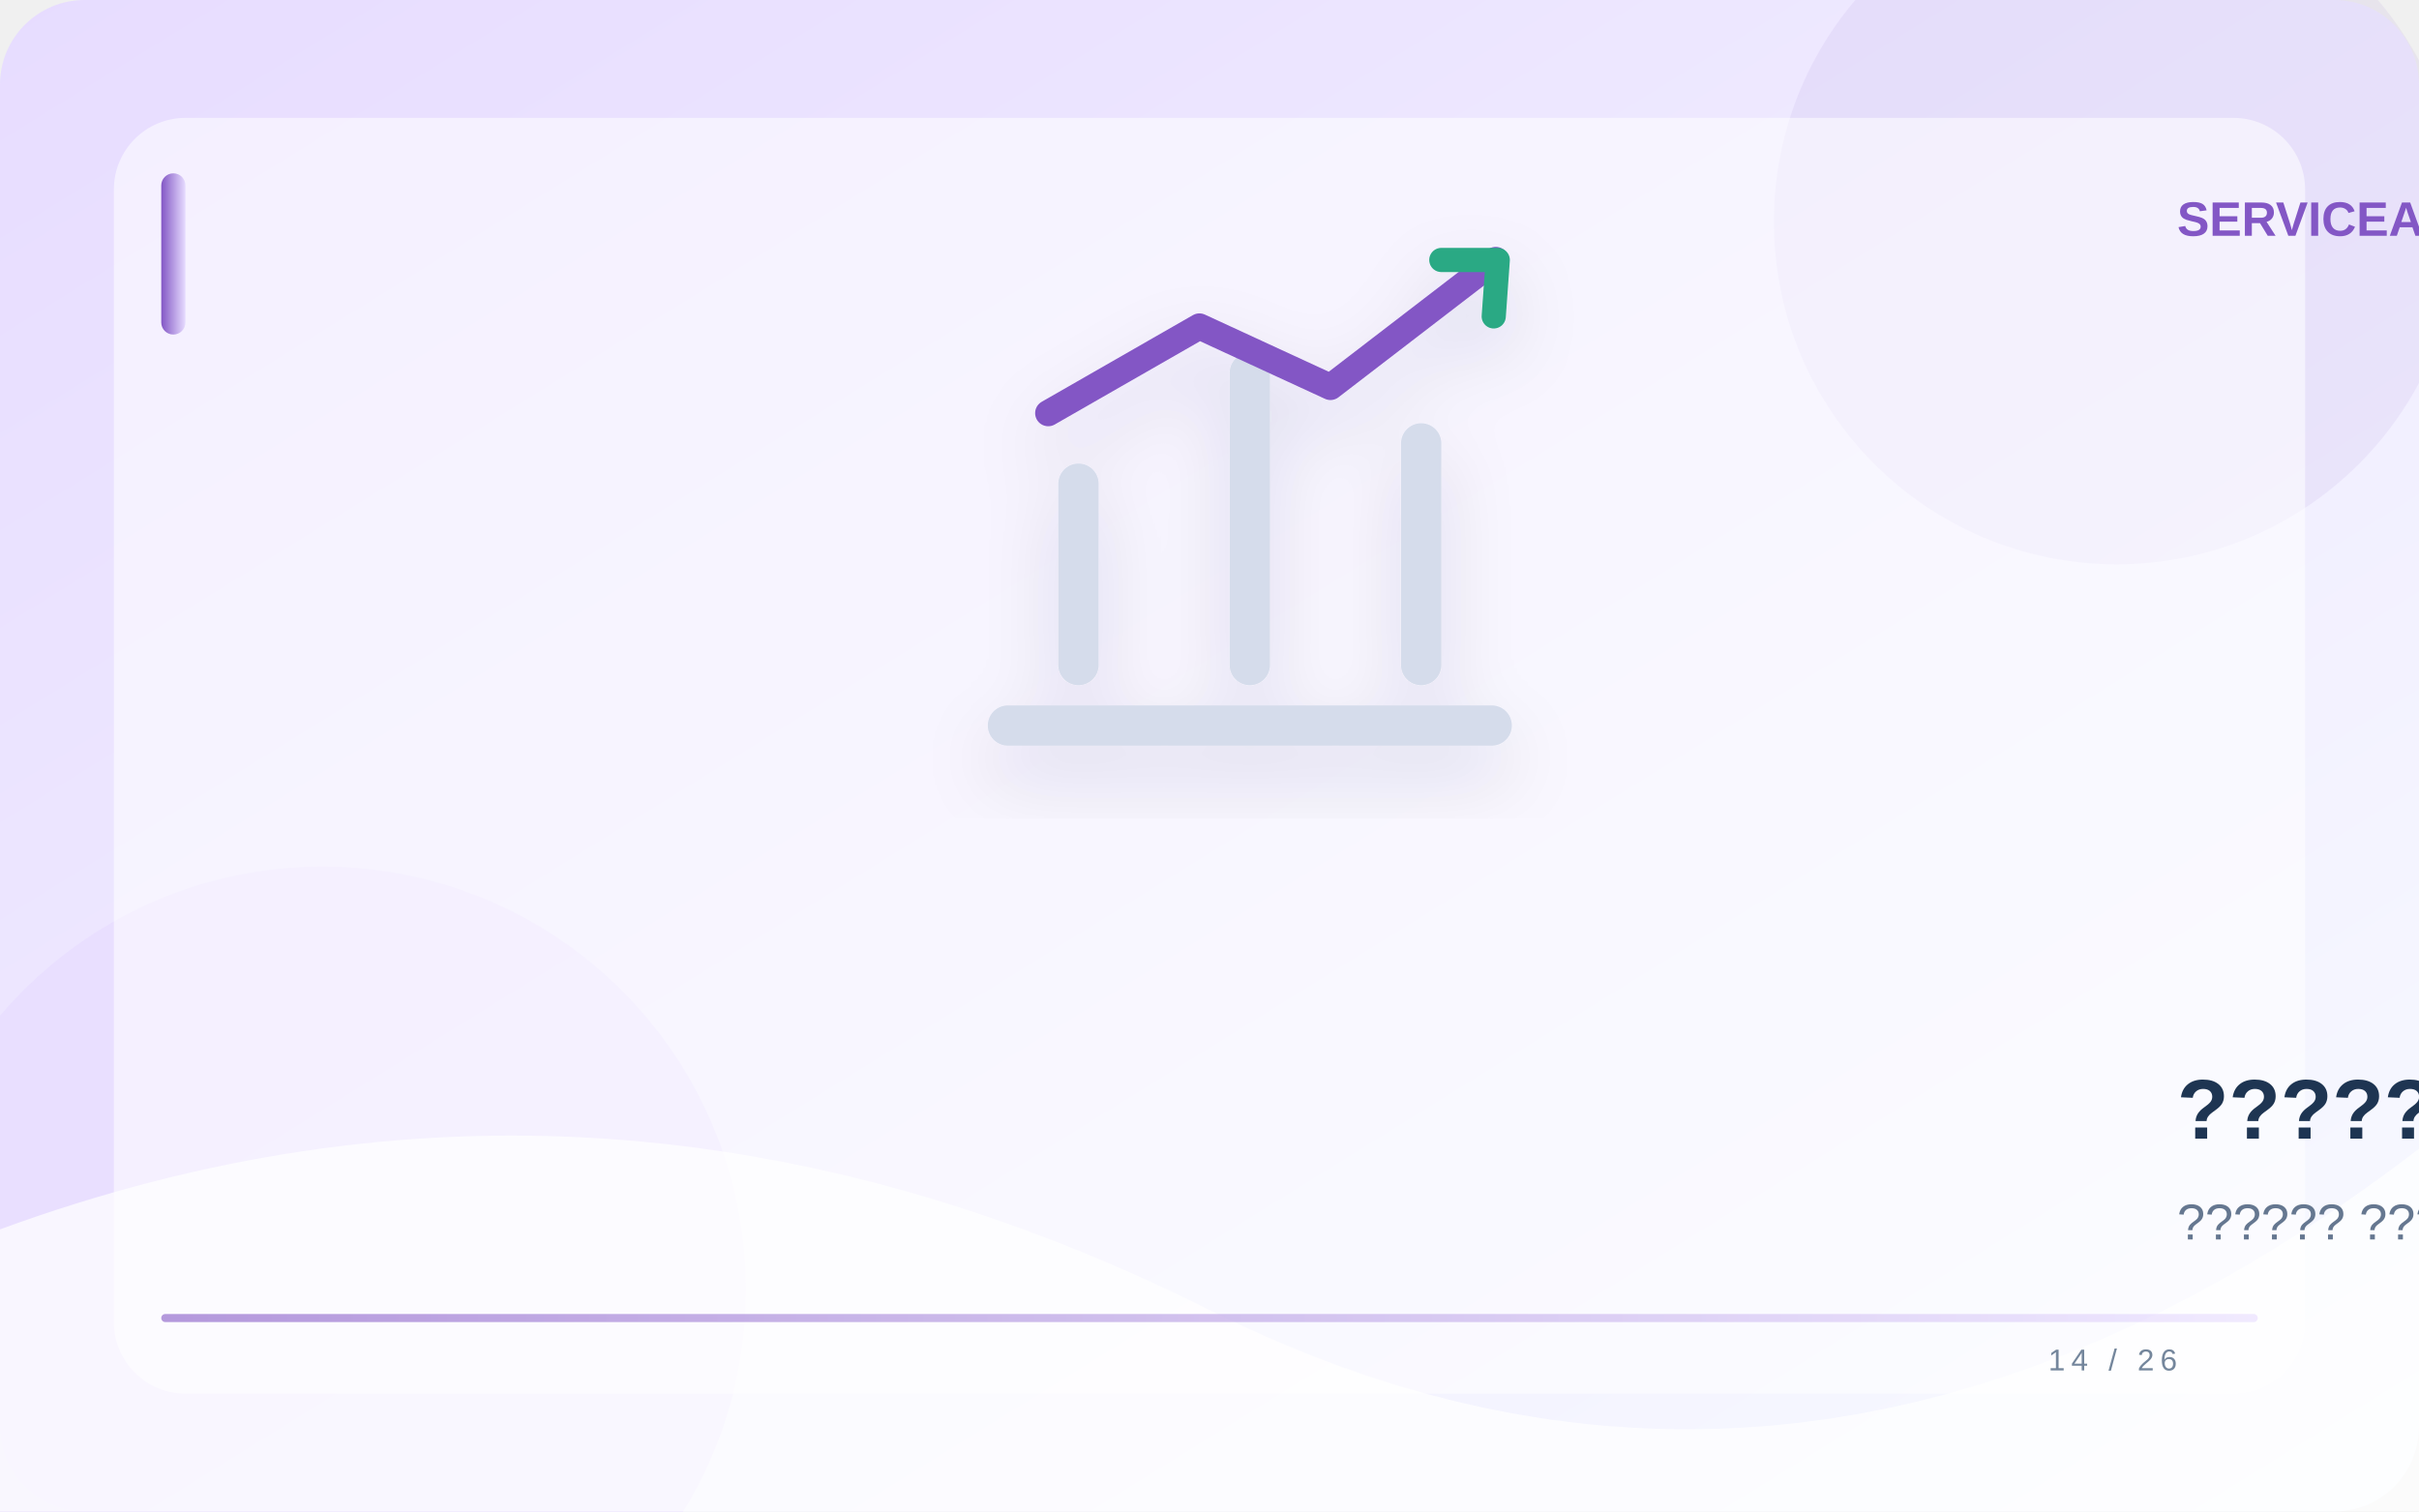
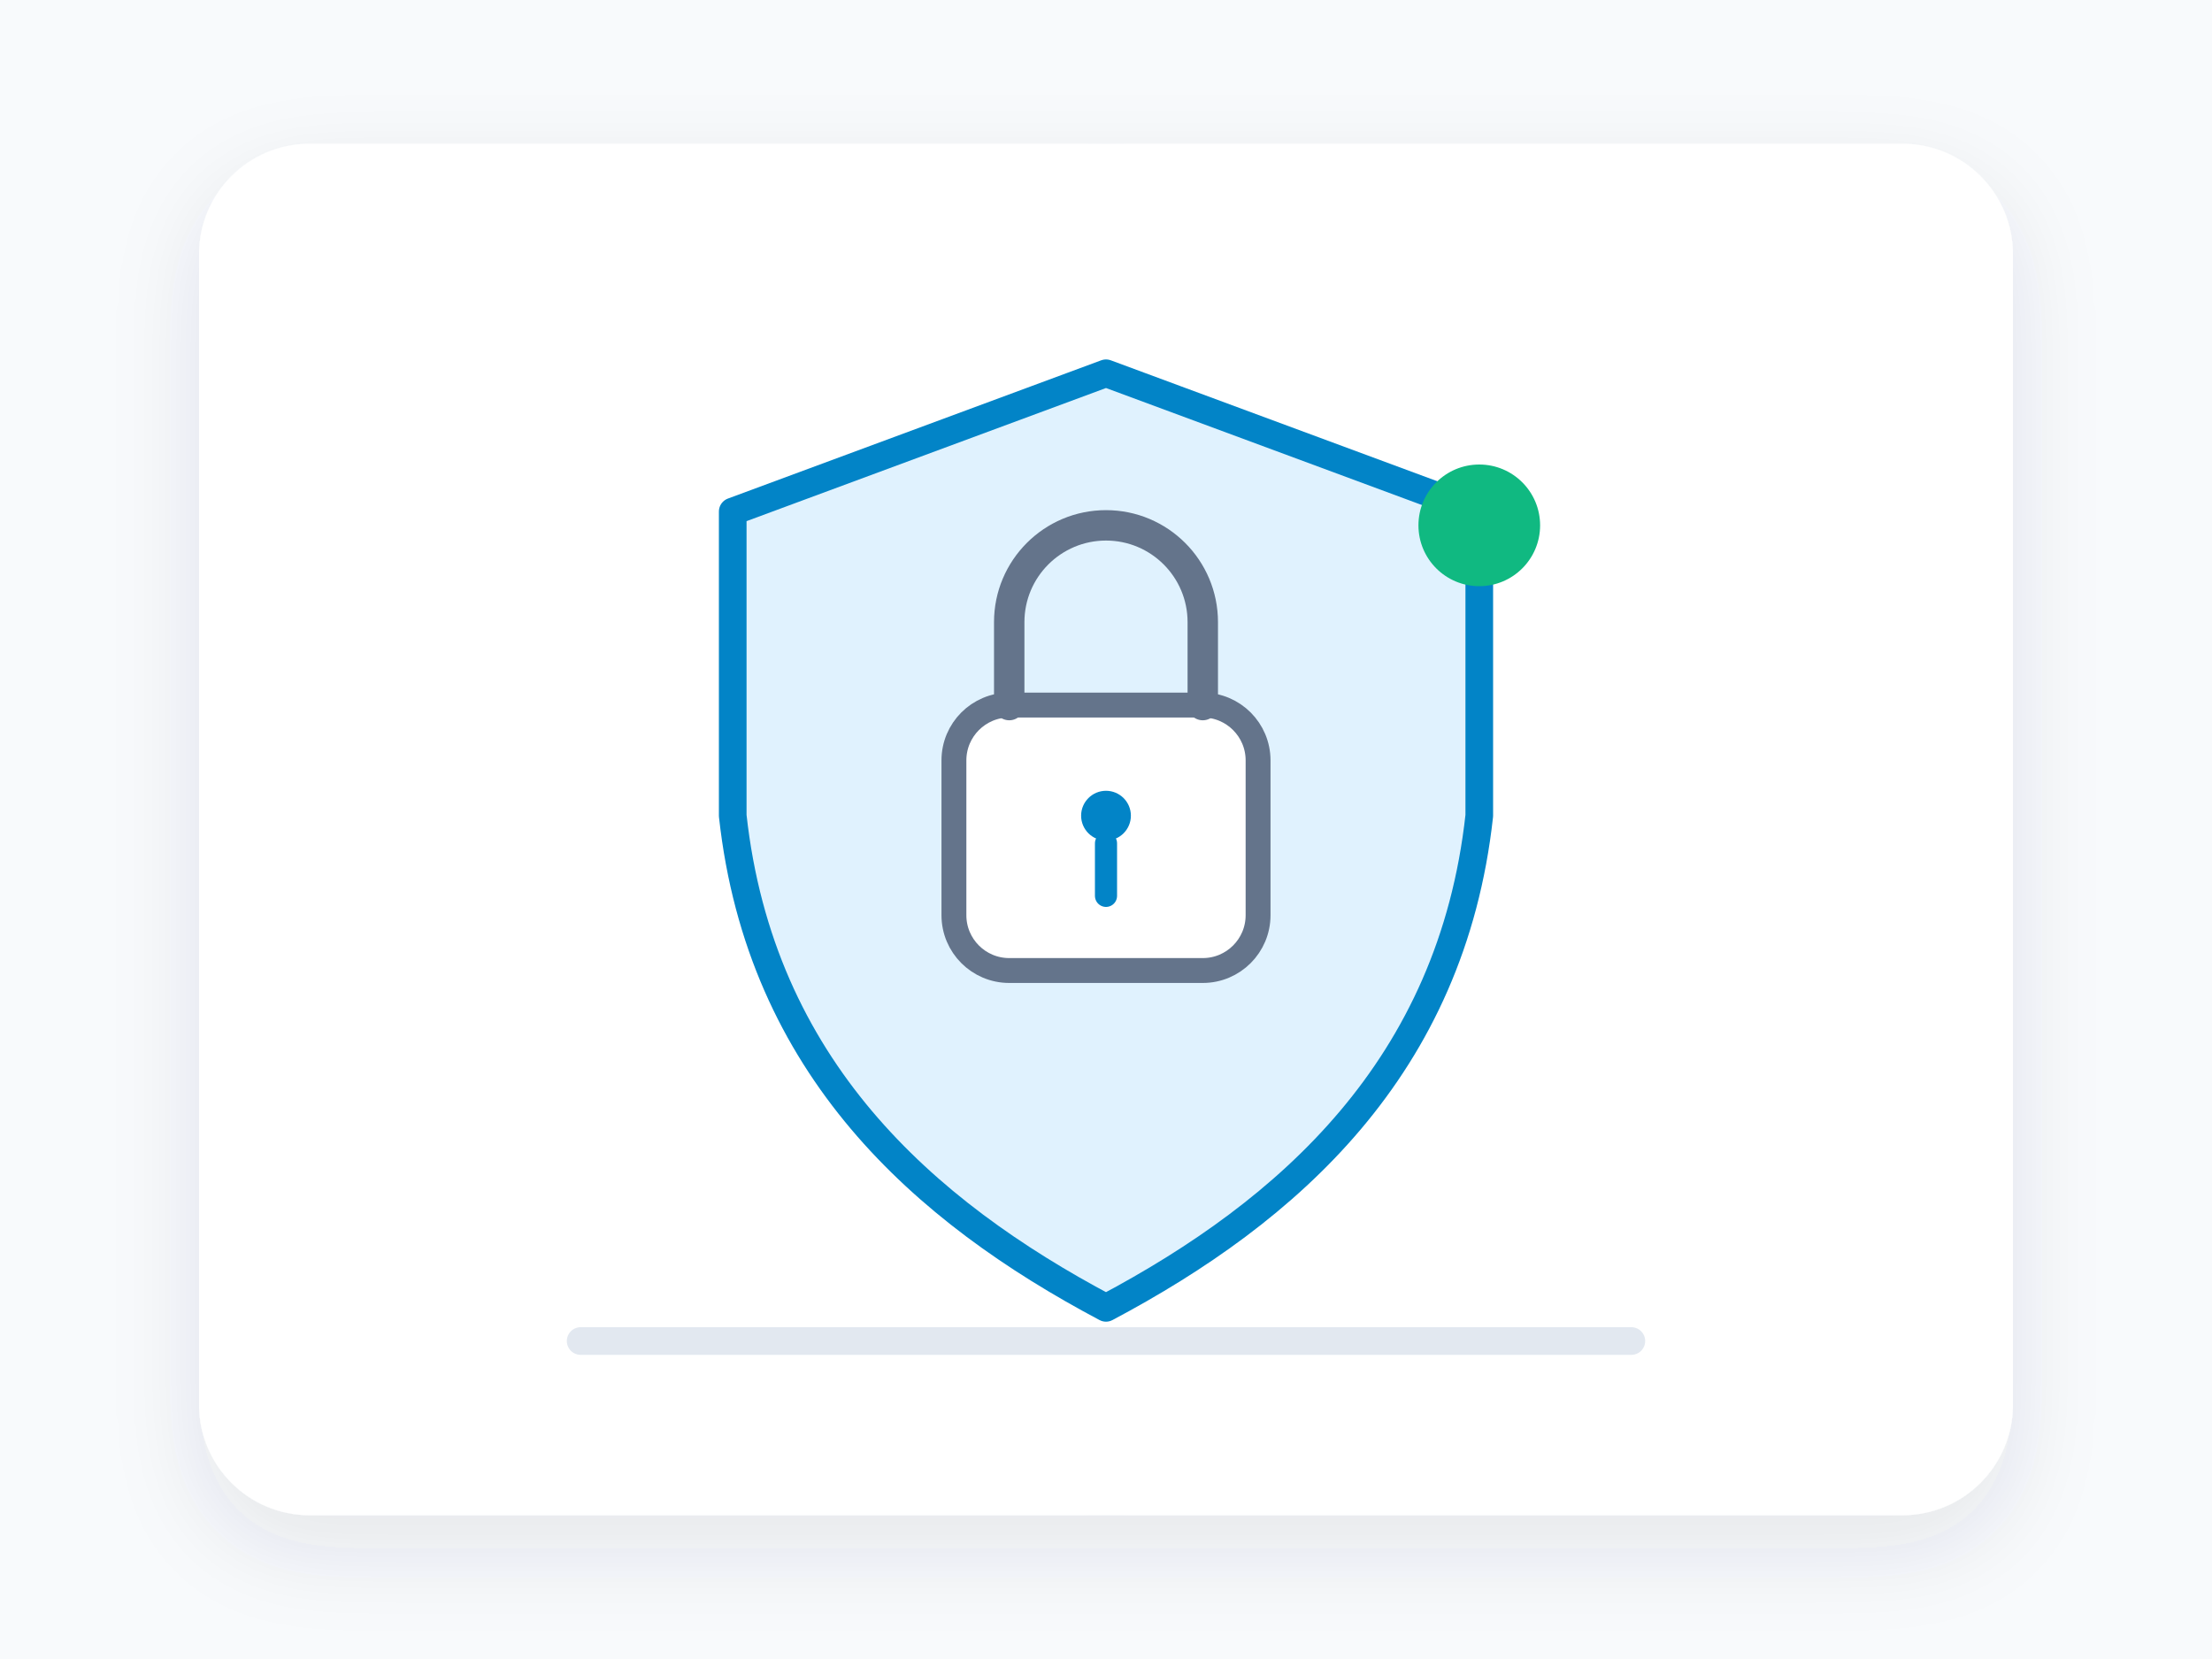
- <svg xmlns="http://www.w3.org/2000/svg" width="1200" height="750" viewBox="0 0 1200 750" role="img" aria-labelledby="title desc">
+ <svg xmlns="http://www.w3.org/2000/svg" width="800" height="600" viewBox="0 0 800 600">
  <defs>
-     <linearGradient id="bg" x1="0" y1="0" x2="1" y2="1">
-       <stop stop-color="#e7dcff" />
-       <stop offset="1" stop-color="#f8fbff" />
-     </linearGradient>
-     <linearGradient id="band" x1="0" y1="0" x2="1" y2="0">
-       <stop stop-color="#8357c5" />
-       <stop offset="1" stop-color="#e7dcff" />
-     </linearGradient>
-     <filter id="shadow" x="-20%" y="-20%" width="140%" height="140%">
-       <feDropShadow dx="0" dy="16" stdDeviation="18" flood-color="#22334a" flood-opacity=".12" />
+     <filter id="s" x="-20%" y="-20%" width="140%" height="150%">
+       <feDropShadow dx="0" dy="12" stdDeviation="16" flood-color="#334155" flood-opacity=".10" />
    </filter>
  </defs>
-   <rect width="1200" height="750" rx="42" fill="url(#bg)" />
-   <circle cx="1050" cy="110" r="170" fill="#8357c5" opacity=".08" />
-   <circle cx="160" cy="640" r="210" fill="#e7dcff" opacity=".7" />
-   <path d="M0 610Q300 500 600 650T1200 570V750H0Z" fill="#fff" opacity=".72" />
-   <rect x="58" y="60" width="1084" height="630" rx="34" fill="#fff" opacity=".54" stroke="#fff" stroke-width="3" />
-   <g filter="url(#shadow)">
-     <path d="M500 360h240M535 330V240m85 90V185m85 145V220" stroke="#d5dceb" stroke-width="20" stroke-linecap="round" />
-     <path d="m520 205 75-43 65 30 82-63" fill="none" stroke="#8357c5" stroke-width="13" stroke-linecap="round" stroke-linejoin="round" />
-     <path d="m715 129 28 0-2 28" fill="none" stroke="#29a984" stroke-width="12" stroke-linecap="round" stroke-linejoin="round" />
+   <rect width="800" height="600" fill="#f8fafc" />
+   <circle cx="400" cy="300" r="248" fill="#f1f5f9" />
+   <circle cx="650" cy="160" r="25" fill="#dbeafe" />
+   <circle cx="155" cy="390" r="17" fill="#d1fae5" />
+   <path d="M195 130h26m-13-13v26M600 445h25" stroke="#94a3b8" stroke-width="7" stroke-linecap="round" />
+   <rect x="72" y="52" width="656" height="496" rx="40" fill="#fff" filter="url(#s)" />
+   <path d="M210 485h380" stroke="#e2e8f0" stroke-width="10" stroke-linecap="round" />
+   <g stroke-linecap="round" stroke-linejoin="round">
+     <path d="M400 135 535 185v110c-10 91-69 143-135 178-66-35-125-87-135-178V185z" fill="#e0f2fe" stroke="#0284c7" stroke-width="10" />
+     <rect x="345" y="255" width="110" height="96" rx="20" fill="#fff" stroke="#64748b" stroke-width="9" />
+     <path d="M365 255v-30a35 35 0 0 1 70 0v30" fill="none" stroke="#64748b" stroke-width="11" />
+     <circle cx="400" cy="295" r="9" fill="#0284c7" />
+     <path d="M400 305v19" stroke="#0284c7" stroke-width="8" stroke-linecap="round" />
+     <circle cx="535" cy="190" r="22" fill="#10b981" />
  </g>
-   <rect x="80" y="86" width="12" height="80" rx="6" fill="url(#band)" />
-   <text x="1080" y="117" text-anchor="end" direction="rtl" font-family="Arial,sans-serif" font-size="24" font-weight="700" fill="#8357c5">???? ???? ? SERVICEAI</text>
-   <text x="1080" y="565" text-anchor="end" direction="rtl" font-family="Arial,sans-serif" font-size="42" font-weight="700" fill="#1e3552">???? ???????</text>
-   <text x="1080" y="615" text-anchor="end" direction="rtl" font-family="Arial,sans-serif" font-size="25" fill="#657790">????? ??????</text>
-   <rect x="80" y="652" width="1040" height="4" rx="2" fill="url(#band)" opacity=".6" />
-   <text x="1080" y="680" text-anchor="end" font-family="Arial,sans-serif" font-size="15" letter-spacing="3" fill="#74869c">14 / 26</text>
</svg>
